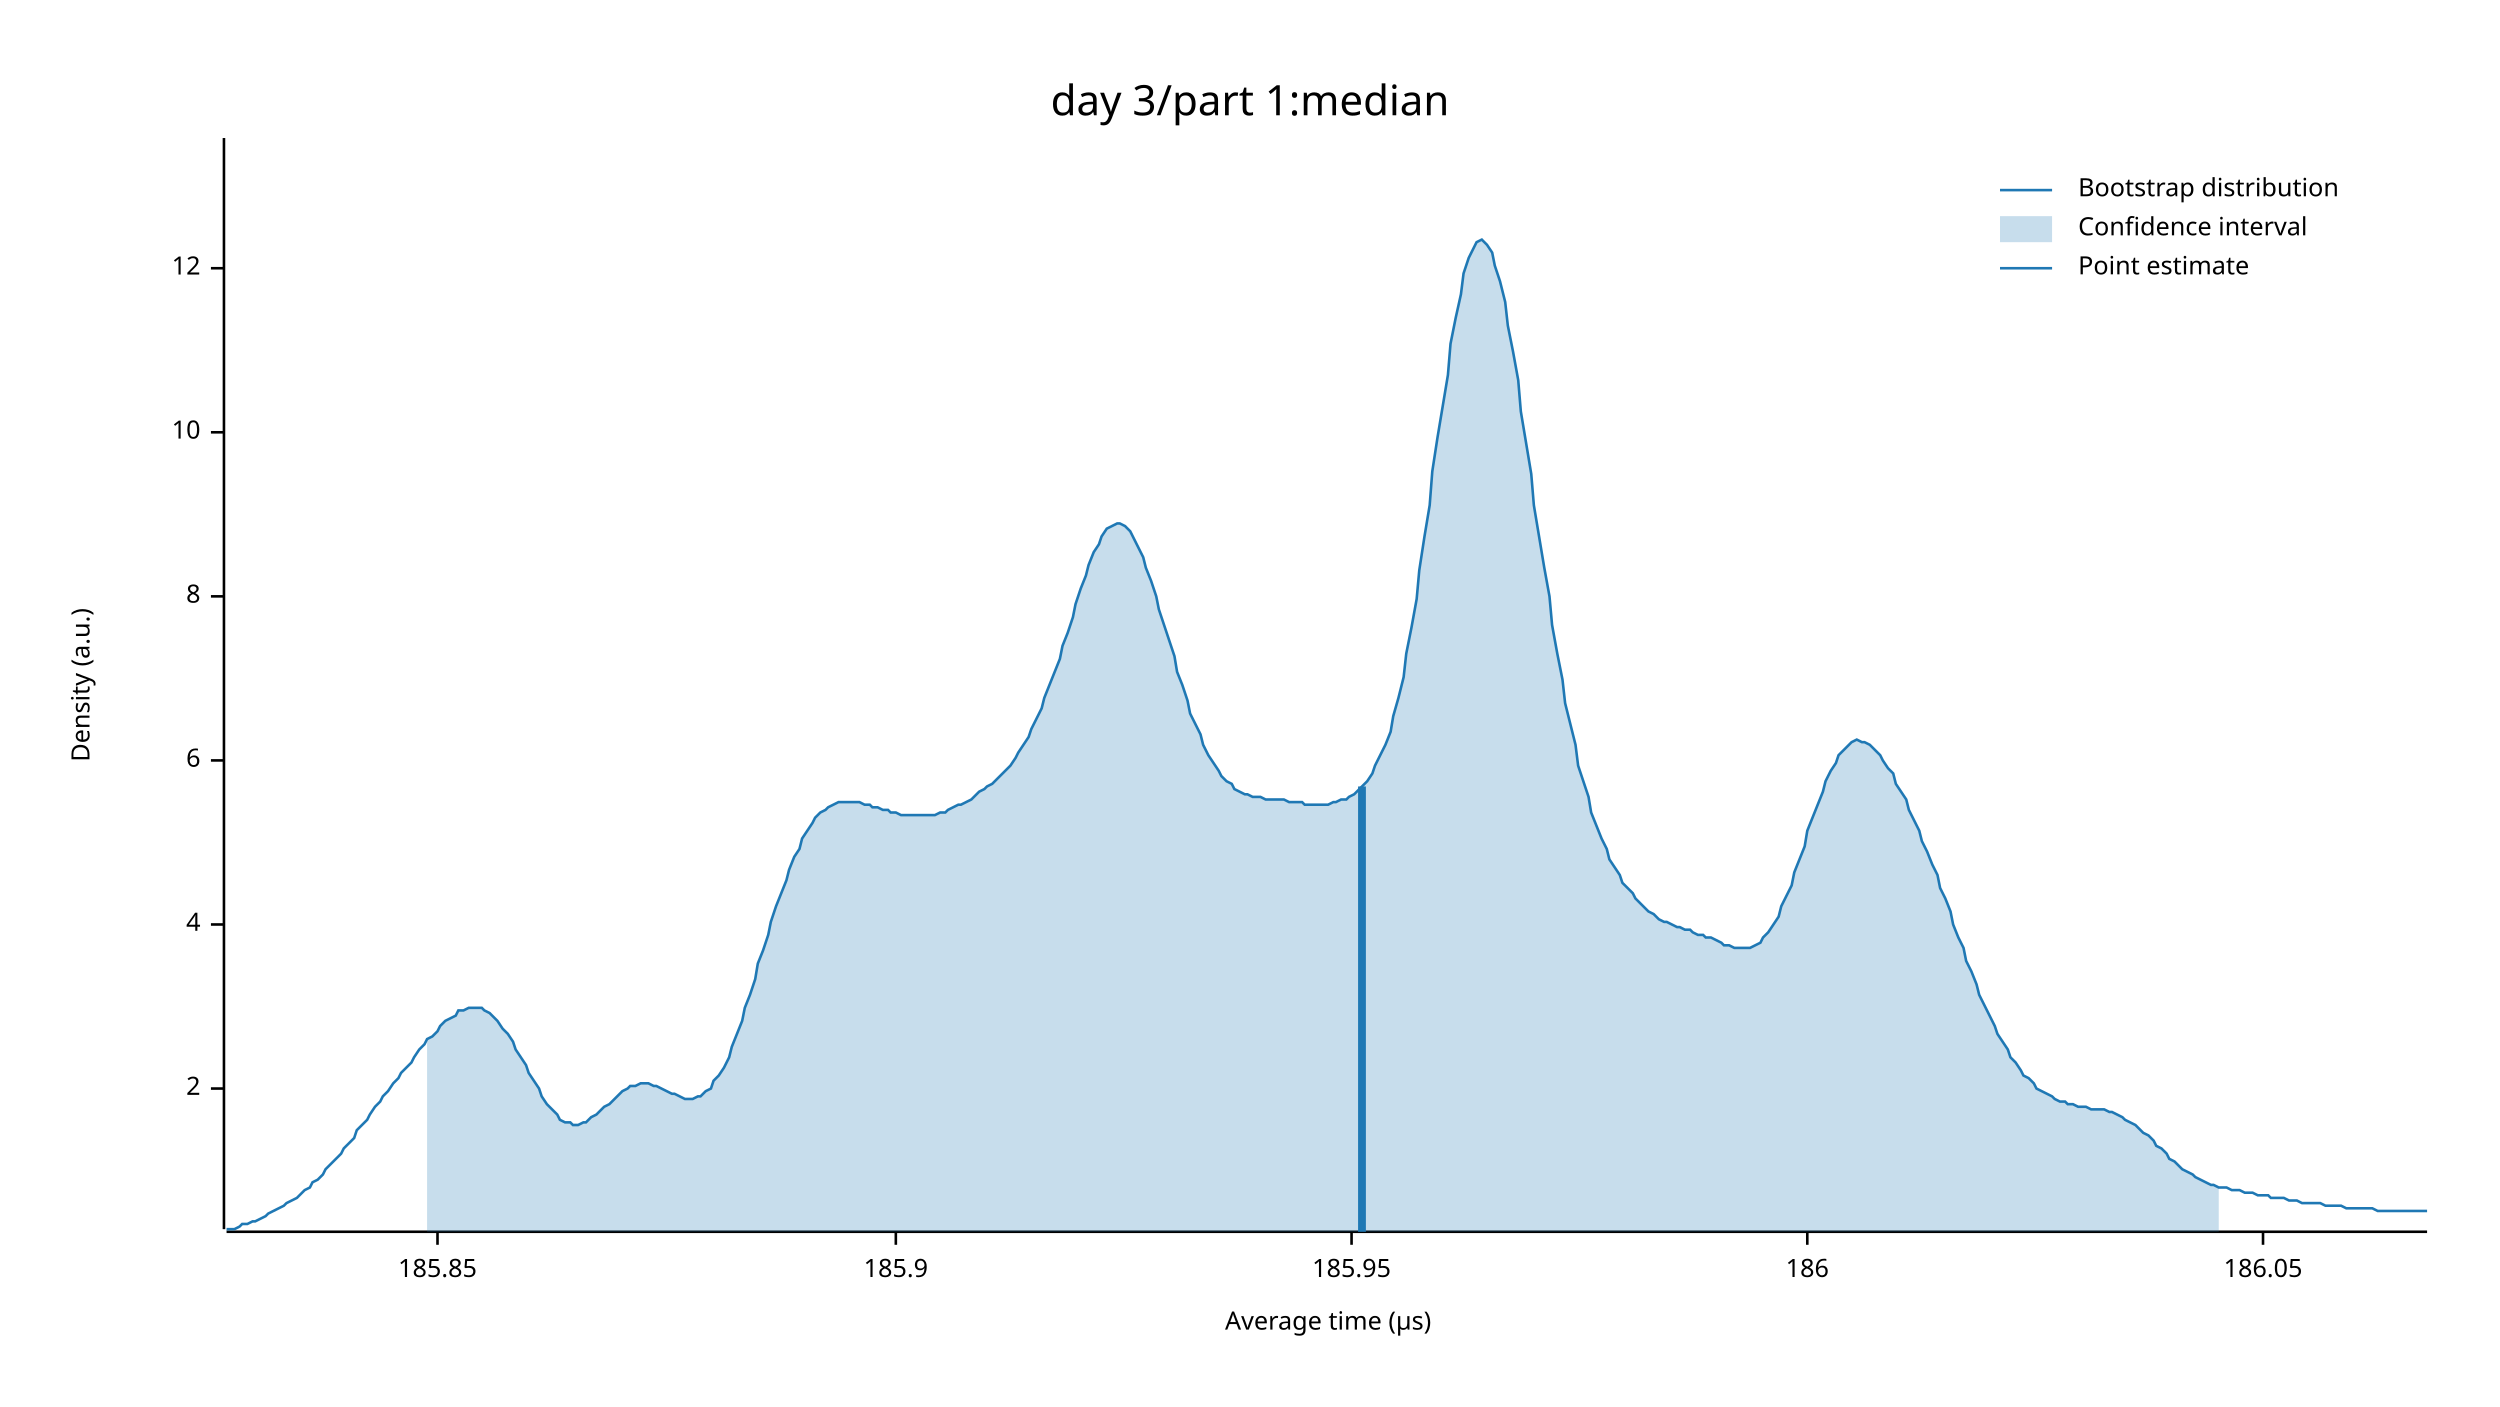
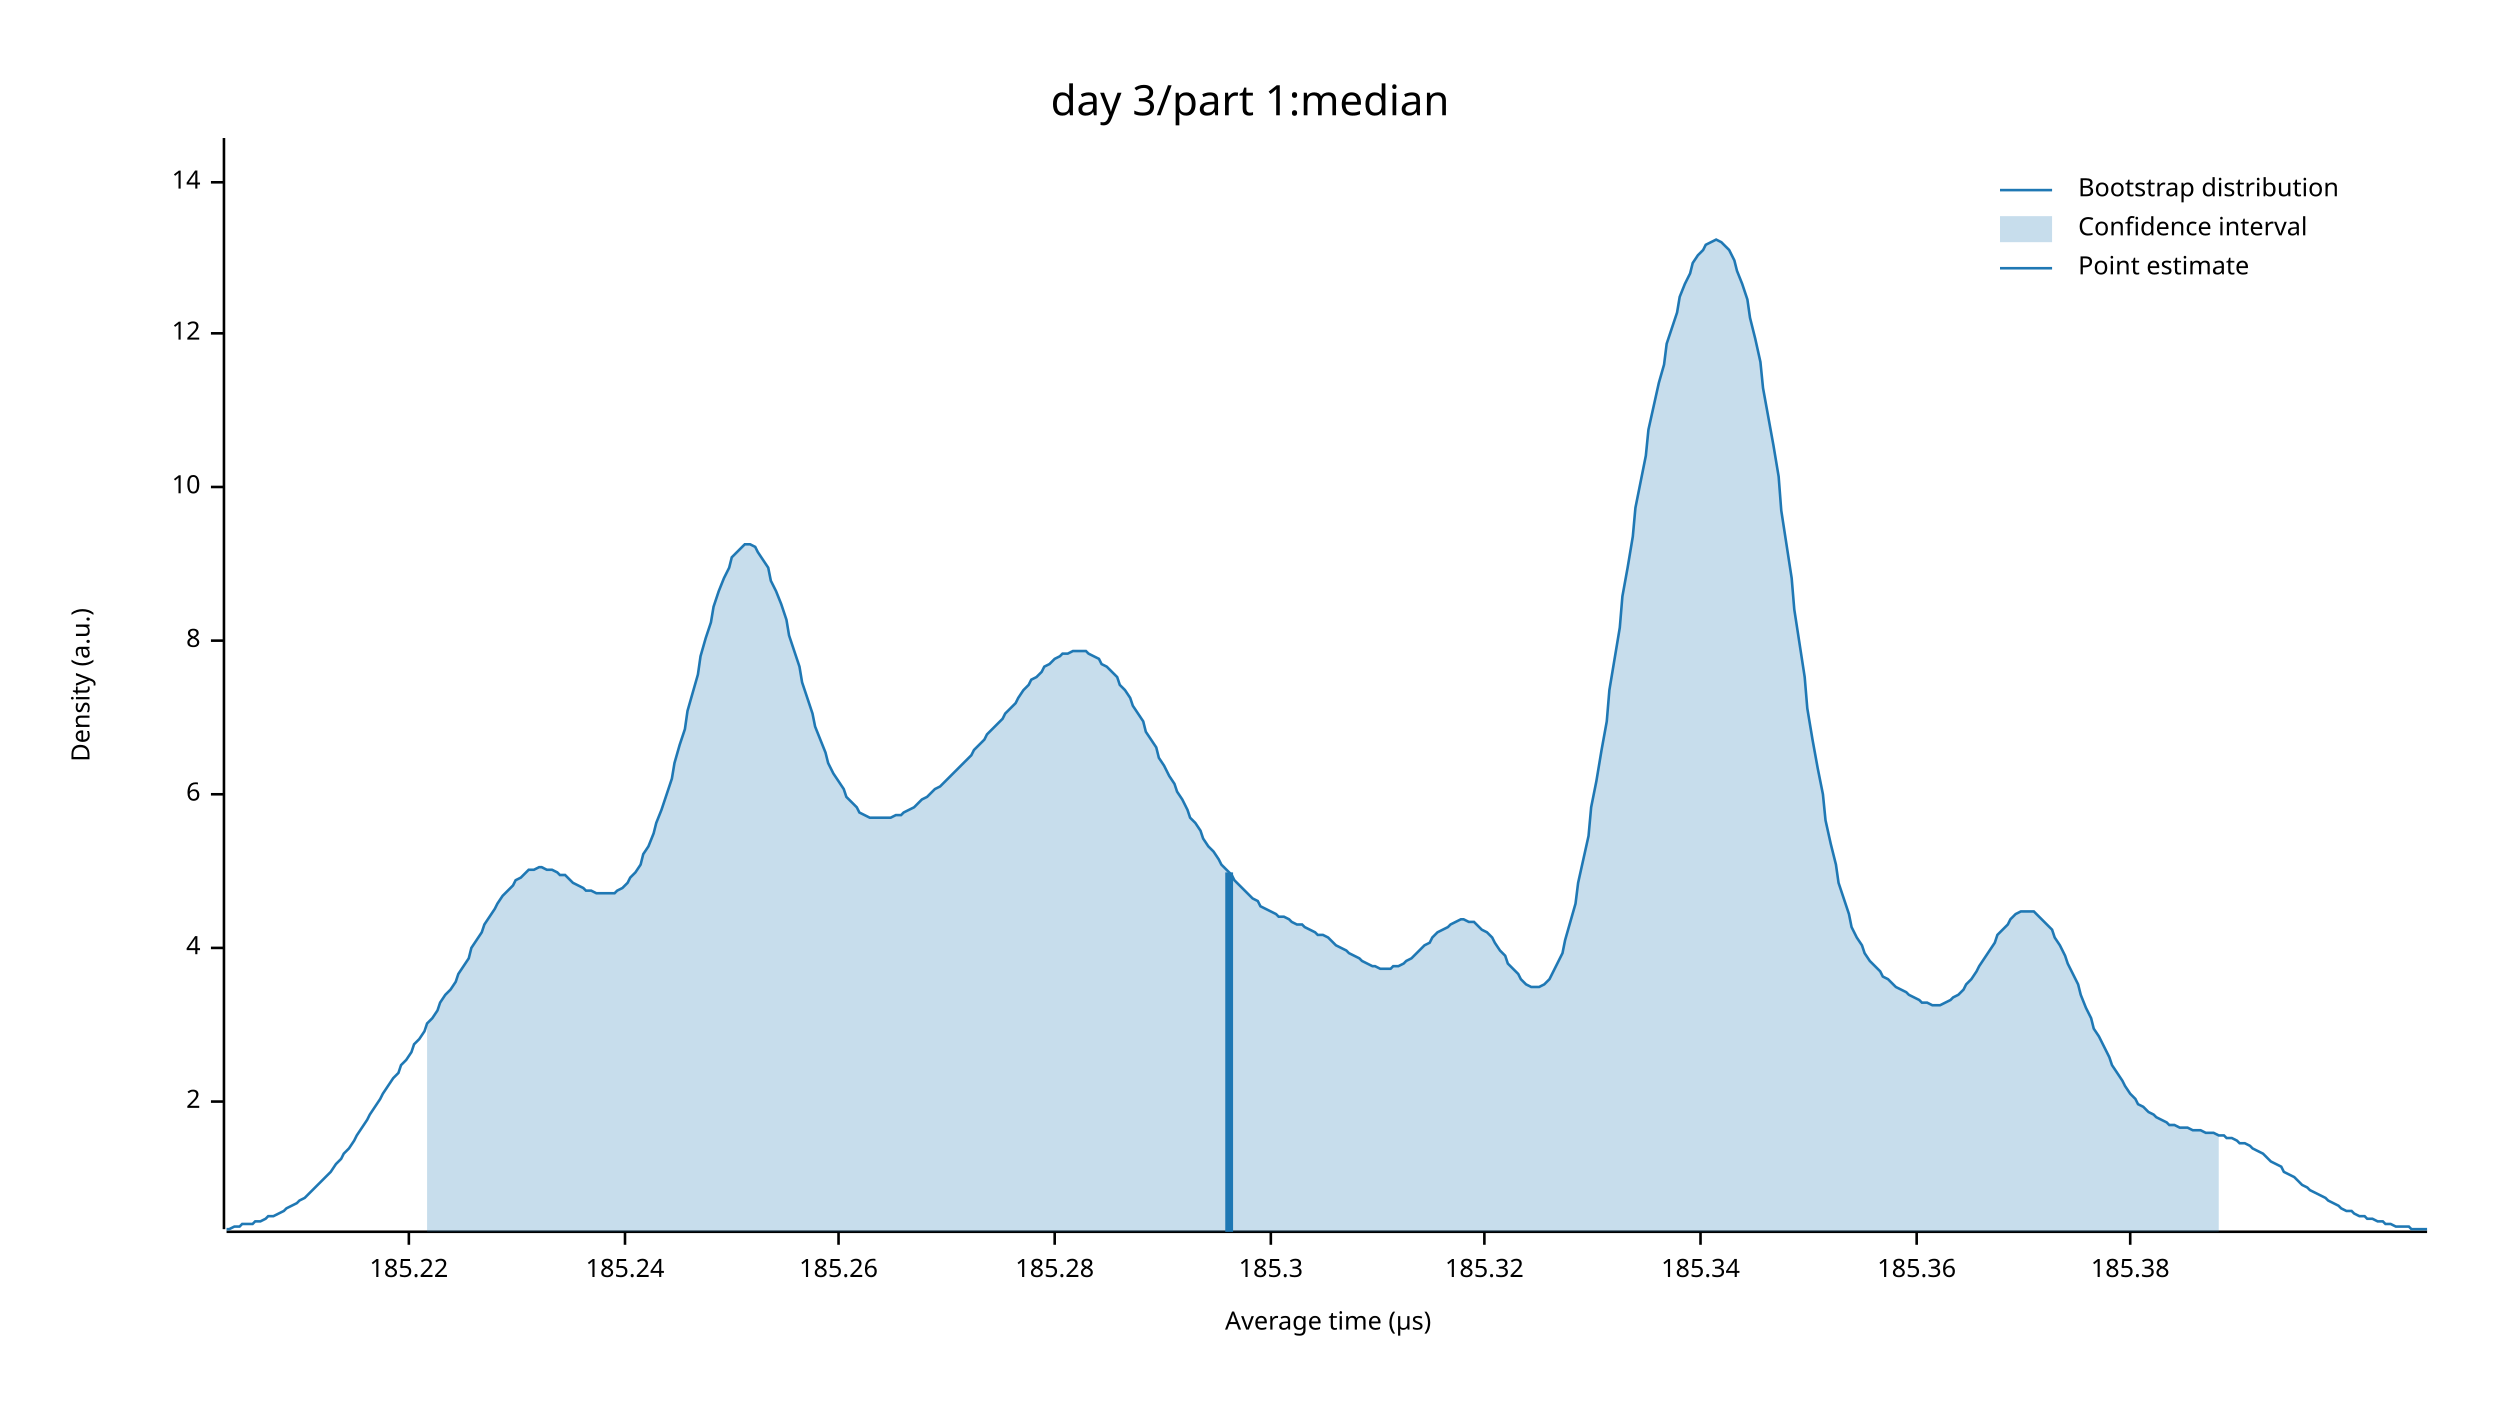
<svg xmlns="http://www.w3.org/2000/svg" width="960" height="540" viewBox="0 0 960 540">
  <text x="480" y="32" dy="0.76em" text-anchor="middle" font-family="sans-serif" font-size="16.129" opacity="1" fill="#000000">
day 3/part 1:median
</text>
  <text x="27" y="263" dy="0.76em" text-anchor="middle" font-family="sans-serif" font-size="9.677" opacity="1" fill="#000000" transform="rotate(270, 27, 263)">
Density (a.u.)
</text>
  <text x="510" y="513" dy="-0.5ex" text-anchor="middle" font-family="sans-serif" font-size="9.677" opacity="1" fill="#000000">
Average time (µs)
</text>
  <polyline fill="none" opacity="1" stroke="#000000" stroke-width="1" points="86,53 86,472 " />
-   <text x="77" y="418" dy="0.5ex" text-anchor="end" font-family="sans-serif" font-size="9.677" opacity="1" fill="#000000">
+   <text x="77" y="423" dy="0.5ex" text-anchor="end" font-family="sans-serif" font-size="9.677" opacity="1" fill="#000000">
2
</text>
-   <polyline fill="none" opacity="1" stroke="#000000" stroke-width="1" points="81,418 86,418 " />
-   <text x="77" y="355" dy="0.5ex" text-anchor="end" font-family="sans-serif" font-size="9.677" opacity="1" fill="#000000">
+   <polyline fill="none" opacity="1" stroke="#000000" stroke-width="1" points="81,423 86,423 " />
+   <text x="77" y="364" dy="0.5ex" text-anchor="end" font-family="sans-serif" font-size="9.677" opacity="1" fill="#000000">
4
</text>
-   <polyline fill="none" opacity="1" stroke="#000000" stroke-width="1" points="81,355 86,355 " />
-   <text x="77" y="292" dy="0.5ex" text-anchor="end" font-family="sans-serif" font-size="9.677" opacity="1" fill="#000000">
+   <polyline fill="none" opacity="1" stroke="#000000" stroke-width="1" points="81,364 86,364 " />
+   <text x="77" y="305" dy="0.5ex" text-anchor="end" font-family="sans-serif" font-size="9.677" opacity="1" fill="#000000">
6
</text>
-   <polyline fill="none" opacity="1" stroke="#000000" stroke-width="1" points="81,292 86,292 " />
-   <text x="77" y="229" dy="0.5ex" text-anchor="end" font-family="sans-serif" font-size="9.677" opacity="1" fill="#000000">
+   <polyline fill="none" opacity="1" stroke="#000000" stroke-width="1" points="81,305 86,305 " />
+   <text x="77" y="246" dy="0.5ex" text-anchor="end" font-family="sans-serif" font-size="9.677" opacity="1" fill="#000000">
8
</text>
-   <polyline fill="none" opacity="1" stroke="#000000" stroke-width="1" points="81,229 86,229 " />
-   <text x="77" y="166" dy="0.5ex" text-anchor="end" font-family="sans-serif" font-size="9.677" opacity="1" fill="#000000">
+   <polyline fill="none" opacity="1" stroke="#000000" stroke-width="1" points="81,246 86,246 " />
+   <text x="77" y="187" dy="0.5ex" text-anchor="end" font-family="sans-serif" font-size="9.677" opacity="1" fill="#000000">
10
</text>
-   <polyline fill="none" opacity="1" stroke="#000000" stroke-width="1" points="81,166 86,166 " />
-   <text x="77" y="103" dy="0.5ex" text-anchor="end" font-family="sans-serif" font-size="9.677" opacity="1" fill="#000000">
+   <polyline fill="none" opacity="1" stroke="#000000" stroke-width="1" points="81,187 86,187 " />
+   <text x="77" y="128" dy="0.5ex" text-anchor="end" font-family="sans-serif" font-size="9.677" opacity="1" fill="#000000">
12
</text>
-   <polyline fill="none" opacity="1" stroke="#000000" stroke-width="1" points="81,103 86,103 " />
+   <polyline fill="none" opacity="1" stroke="#000000" stroke-width="1" points="81,128 86,128 " />
+   <text x="77" y="70" dy="0.5ex" text-anchor="end" font-family="sans-serif" font-size="9.677" opacity="1" fill="#000000">
+ 14
+ </text>
+   <polyline fill="none" opacity="1" stroke="#000000" stroke-width="1" points="81,70 86,70 " />
  <polyline fill="none" opacity="1" stroke="#000000" stroke-width="1" points="87,473 932,473 " />
-   <text x="168" y="483" dy="0.76em" text-anchor="middle" font-family="sans-serif" font-size="9.677" opacity="1" fill="#000000">
- 185.85
+   <text x="157" y="483" dy="0.76em" text-anchor="middle" font-family="sans-serif" font-size="9.677" opacity="1" fill="#000000">
+ 185.22
</text>
-   <polyline fill="none" opacity="1" stroke="#000000" stroke-width="1" points="168,473 168,478 " />
-   <text x="344" y="483" dy="0.76em" text-anchor="middle" font-family="sans-serif" font-size="9.677" opacity="1" fill="#000000">
- 185.9
+   <polyline fill="none" opacity="1" stroke="#000000" stroke-width="1" points="157,473 157,478 " />
+   <text x="240" y="483" dy="0.76em" text-anchor="middle" font-family="sans-serif" font-size="9.677" opacity="1" fill="#000000">
+ 185.24
</text>
-   <polyline fill="none" opacity="1" stroke="#000000" stroke-width="1" points="344,473 344,478 " />
-   <text x="519" y="483" dy="0.76em" text-anchor="middle" font-family="sans-serif" font-size="9.677" opacity="1" fill="#000000">
- 185.95
+   <polyline fill="none" opacity="1" stroke="#000000" stroke-width="1" points="240,473 240,478 " />
+   <text x="322" y="483" dy="0.76em" text-anchor="middle" font-family="sans-serif" font-size="9.677" opacity="1" fill="#000000">
+ 185.26
</text>
-   <polyline fill="none" opacity="1" stroke="#000000" stroke-width="1" points="519,473 519,478 " />
-   <text x="694" y="483" dy="0.76em" text-anchor="middle" font-family="sans-serif" font-size="9.677" opacity="1" fill="#000000">
- 186
+   <polyline fill="none" opacity="1" stroke="#000000" stroke-width="1" points="322,473 322,478 " />
+   <text x="405" y="483" dy="0.76em" text-anchor="middle" font-family="sans-serif" font-size="9.677" opacity="1" fill="#000000">
+ 185.28
</text>
-   <polyline fill="none" opacity="1" stroke="#000000" stroke-width="1" points="694,473 694,478 " />
-   <text x="869" y="483" dy="0.76em" text-anchor="middle" font-family="sans-serif" font-size="9.677" opacity="1" fill="#000000">
- 186.05
+   <polyline fill="none" opacity="1" stroke="#000000" stroke-width="1" points="405,473 405,478 " />
+   <text x="488" y="483" dy="0.76em" text-anchor="middle" font-family="sans-serif" font-size="9.677" opacity="1" fill="#000000">
+ 185.3
</text>
-   <polyline fill="none" opacity="1" stroke="#000000" stroke-width="1" points="869,473 869,478 " />
-   <polyline fill="none" opacity="1" stroke="#1F78B4" stroke-width="1" points="87,472 88,472 90,472 92,471 93,470 95,470 97,469 98,469 100,468 102,467 103,466 105,465 107,464 109,463 110,462 112,461 114,460 115,459 117,457 119,456 120,454 122,453 124,451 125,449 127,447 129,445 131,443 132,441 134,439 136,437 137,434 139,432 141,430 142,428 144,425 146,423 147,421 149,419 151,416 153,414 154,412 156,410 158,408 159,406 161,403 163,401 164,399 166,398 168,396 169,394 171,392 173,391 175,390 176,388 178,388 180,387 181,387 183,387 185,387 186,388 188,389 190,391 191,392 193,395 195,397 197,400 198,403 200,406 202,409 203,412 205,415 207,418 208,421 210,424 212,426 214,428 215,430 217,431 219,431 220,432 222,432 224,431 225,431 227,429 229,428 230,427 232,425 234,424 236,422 237,421 239,419 241,418 242,417 244,417 246,416 247,416 249,416 251,417 252,417 254,418 256,419 258,420 259,420 261,421 263,422 264,422 266,422 268,421 269,421 271,419 273,418 274,415 276,413 278,410 280,406 281,402 283,397 285,392 286,387 288,382 290,376 291,370 293,365 295,359 296,354 298,348 300,343 302,338 303,334 305,329 307,326 308,322 310,319 312,316 313,314 315,312 317,311 318,310 320,309 322,308 324,308 325,308 327,308 329,308 330,308 332,309 334,309 335,310 337,310 339,311 341,311 342,312 344,312 346,313 347,313 349,313 351,313 352,313 354,313 356,313 357,313 359,313 361,312 363,312 364,311 366,310 368,309 369,309 371,308 373,307 374,306 376,304 378,303 379,302 381,301 383,299 385,297 386,296 388,294 390,291 391,289 393,286 395,283 396,280 398,276 400,272 401,268 403,263 405,258 407,253 408,248 410,243 412,237 413,232 415,226 417,221 418,217 420,212 422,209 423,206 425,203 427,202 429,201 430,201 432,202 434,204 435,206 437,210 439,214 440,218 442,223 444,229 445,234 447,240 449,246 451,252 452,258 454,263 456,269 457,274 459,278 461,282 462,286 464,290 466,293 468,296 469,298 471,300 473,301 474,303 476,304 478,305 479,305 481,306 483,306 484,306 486,307 488,307 490,307 491,307 493,307 495,308 496,308 498,308 500,308 501,309 503,309 505,309 506,309 508,309 510,309 512,308 513,308 515,307 517,307 518,306 520,305 522,303 523,302 525,300 527,297 528,294 530,290 532,286 534,281 535,275 537,268 539,260 540,251 542,241 544,230 545,219 547,206 549,194 550,181 552,168 554,156 556,144 557,132 559,122 561,113 562,105 564,99 566,95 567,93 569,92 571,94 573,97 574,102 576,108 578,116 579,125 581,135 583,146 584,158 586,170 588,182 589,194 591,206 593,218 595,229 596,240 598,251 600,261 601,270 603,278 605,286 606,294 608,300 610,306 611,312 613,317 615,322 617,326 618,330 620,333 622,336 623,339 625,341 627,343 628,345 630,347 632,349 633,350 635,351 637,353 639,354 640,354 642,355 644,356 645,356 647,357 649,357 650,358 652,359 654,359 655,360 657,360 659,361 661,362 662,363 664,363 666,364 667,364 669,364 671,364 672,364 674,363 676,362 677,360 679,358 681,355 683,352 684,348 686,344 688,340 689,335 691,330 693,325 694,319 696,314 698,309 700,304 701,300 703,296 705,293 706,290 708,288 710,286 711,285 713,284 715,285 716,285 718,286 720,288 722,290 723,292 725,295 727,297 728,301 730,304 732,307 733,311 735,315 737,319 738,323 740,327 742,332 744,336 745,341 747,345 749,350 750,355 752,360 754,364 755,369 757,373 759,378 760,382 762,386 764,390 766,394 767,397 769,400 771,403 772,406 774,408 776,411 777,413 779,414 781,416 782,418 784,419 786,420 788,421 789,422 791,423 793,423 794,424 796,424 798,425 799,425 801,425 803,426 804,426 806,426 808,426 810,427 811,427 813,428 815,429 816,430 818,431 820,432 821,433 823,435 825,436 827,438 828,440 830,441 832,443 833,445 835,446 837,448 838,449 840,450 842,451 843,452 845,453 847,454 849,455 850,455 852,456 854,456 855,456 857,457 859,457 860,457 862,458 864,458 865,458 867,459 869,459 871,459 872,460 874,460 876,460 877,460 879,461 881,461 882,461 884,462 886,462 887,462 889,462 891,462 893,463 894,463 896,463 898,463 899,463 901,464 903,464 904,464 906,464 908,464 909,464 911,464 913,465 915,465 916,465 918,465 920,465 921,465 923,465 925,465 926,465 928,465 930,465 932,465 " />
-   <polygon opacity="0.25" fill="#1F78B4" points="164,399 166,398 168,396 169,394 171,392 173,391 175,390 176,388 178,388 180,387 181,387 183,387 185,387 186,388 188,389 190,391 191,392 193,395 195,397 197,400 198,403 200,406 202,409 203,412 205,415 207,418 208,421 210,424 212,426 214,428 215,430 217,431 219,431 220,432 222,432 224,431 225,431 227,429 229,428 230,427 232,425 234,424 236,422 237,421 239,419 241,418 242,417 244,417 246,416 247,416 249,416 251,417 252,417 254,418 256,419 258,420 259,420 261,421 263,422 264,422 266,422 268,421 269,421 271,419 273,418 274,415 276,413 278,410 280,406 281,402 283,397 285,392 286,387 288,382 290,376 291,370 293,365 295,359 296,354 298,348 300,343 302,338 303,334 305,329 307,326 308,322 310,319 312,316 313,314 315,312 317,311 318,310 320,309 322,308 324,308 325,308 327,308 329,308 330,308 332,309 334,309 335,310 337,310 339,311 341,311 342,312 344,312 346,313 347,313 349,313 351,313 352,313 354,313 356,313 357,313 359,313 361,312 363,312 364,311 366,310 368,309 369,309 371,308 373,307 374,306 376,304 378,303 379,302 381,301 383,299 385,297 386,296 388,294 390,291 391,289 393,286 395,283 396,280 398,276 400,272 401,268 403,263 405,258 407,253 408,248 410,243 412,237 413,232 415,226 417,221 418,217 420,212 422,209 423,206 425,203 427,202 429,201 430,201 432,202 434,204 435,206 437,210 439,214 440,218 442,223 444,229 445,234 447,240 449,246 451,252 452,258 454,263 456,269 457,274 459,278 461,282 462,286 464,290 466,293 468,296 469,298 471,300 473,301 474,303 476,304 478,305 479,305 481,306 483,306 484,306 486,307 488,307 490,307 491,307 493,307 495,308 496,308 498,308 500,308 501,309 503,309 505,309 506,309 508,309 510,309 512,308 513,308 515,307 517,307 518,306 520,305 522,303 523,302 525,300 527,297 528,294 530,290 532,286 534,281 535,275 537,268 539,260 540,251 542,241 544,230 545,219 547,206 549,194 550,181 552,168 554,156 556,144 557,132 559,122 561,113 562,105 564,99 566,95 567,93 569,92 571,94 573,97 574,102 576,108 578,116 579,125 581,135 583,146 584,158 586,170 588,182 589,194 591,206 593,218 595,229 596,240 598,251 600,261 601,270 603,278 605,286 606,294 608,300 610,306 611,312 613,317 615,322 617,326 618,330 620,333 622,336 623,339 625,341 627,343 628,345 630,347 632,349 633,350 635,351 637,353 639,354 640,354 642,355 644,356 645,356 647,357 649,357 650,358 652,359 654,359 655,360 657,360 659,361 661,362 662,363 664,363 666,364 667,364 669,364 671,364 672,364 674,363 676,362 677,360 679,358 681,355 683,352 684,348 686,344 688,340 689,335 691,330 693,325 694,319 696,314 698,309 700,304 701,300 703,296 705,293 706,290 708,288 710,286 711,285 713,284 715,285 716,285 718,286 720,288 722,290 723,292 725,295 727,297 728,301 730,304 732,307 733,311 735,315 737,319 738,323 740,327 742,332 744,336 745,341 747,345 749,350 750,355 752,360 754,364 755,369 757,373 759,378 760,382 762,386 764,390 766,394 767,397 769,400 771,403 772,406 774,408 776,411 777,413 779,414 781,416 782,418 784,419 786,420 788,421 789,422 791,423 793,423 794,424 796,424 798,425 799,425 801,425 803,426 804,426 806,426 808,426 810,427 811,427 813,428 815,429 816,430 818,431 820,432 821,433 823,435 825,436 827,438 828,440 830,441 832,443 833,445 835,446 837,448 838,449 840,450 842,451 843,452 845,453 847,454 849,455 850,455 852,456 852,473 164,473 " />
-   <polyline fill="none" opacity="1" stroke="#1F78B4" stroke-width="3" points="523,473 523,302 " />
+   <polyline fill="none" opacity="1" stroke="#000000" stroke-width="1" points="488,473 488,478 " />
+   <text x="570" y="483" dy="0.76em" text-anchor="middle" font-family="sans-serif" font-size="9.677" opacity="1" fill="#000000">
+ 185.32
+ </text>
+   <polyline fill="none" opacity="1" stroke="#000000" stroke-width="1" points="570,473 570,478 " />
+   <text x="653" y="483" dy="0.76em" text-anchor="middle" font-family="sans-serif" font-size="9.677" opacity="1" fill="#000000">
+ 185.34
+ </text>
+   <polyline fill="none" opacity="1" stroke="#000000" stroke-width="1" points="653,473 653,478 " />
+   <text x="736" y="483" dy="0.76em" text-anchor="middle" font-family="sans-serif" font-size="9.677" opacity="1" fill="#000000">
+ 185.36
+ </text>
+   <polyline fill="none" opacity="1" stroke="#000000" stroke-width="1" points="736,473 736,478 " />
+   <text x="818" y="483" dy="0.76em" text-anchor="middle" font-family="sans-serif" font-size="9.677" opacity="1" fill="#000000">
+ 185.38
+ </text>
+   <polyline fill="none" opacity="1" stroke="#000000" stroke-width="1" points="818,473 818,478 " />
+   <polyline fill="none" opacity="1" stroke="#1F78B4" stroke-width="1" points="87,472 88,472 90,471 92,471 93,470 95,470 97,470 98,469 100,469 102,468 103,467 105,467 107,466 109,465 110,464 112,463 114,462 115,461 117,460 119,458 120,457 122,455 124,453 125,452 127,450 129,447 131,445 132,443 134,441 136,438 137,436 139,433 141,430 142,428 144,425 146,422 147,420 149,417 151,414 153,412 154,409 156,407 158,404 159,401 161,399 163,396 164,393 166,391 168,388 169,385 171,382 173,380 175,377 176,374 178,371 180,368 181,364 183,361 185,358 186,355 188,352 190,349 191,347 193,344 195,342 197,340 198,338 200,337 202,335 203,334 205,334 207,333 208,333 210,334 212,334 214,335 215,336 217,336 219,338 220,339 222,340 224,341 225,342 227,342 229,343 230,343 232,343 234,343 236,343 237,342 239,341 241,339 242,337 244,335 246,332 247,328 249,325 251,320 252,316 254,311 256,305 258,299 259,293 261,286 263,280 264,273 266,266 268,259 269,252 271,245 273,239 274,233 276,227 278,222 280,218 281,214 283,212 285,210 286,209 288,209 290,210 291,212 293,215 295,218 296,223 298,227 300,232 302,238 303,244 305,250 307,256 308,262 310,268 312,274 313,279 315,284 317,289 318,293 320,297 322,300 324,303 325,306 327,308 329,310 330,312 332,313 334,314 335,314 337,314 339,314 341,314 342,314 344,313 346,313 347,312 349,311 351,310 352,309 354,307 356,306 357,305 359,303 361,302 363,300 364,299 366,297 368,295 369,294 371,292 373,290 374,288 376,286 378,284 379,282 381,280 383,278 385,276 386,274 388,272 390,270 391,268 393,265 395,263 396,261 398,260 400,258 401,256 403,255 405,253 407,252 408,251 410,251 412,250 413,250 415,250 417,250 418,251 420,252 422,253 423,255 425,256 427,258 429,260 430,263 432,265 434,268 435,271 437,274 439,277 440,281 442,284 444,287 445,291 447,294 449,298 451,301 452,304 454,307 456,311 457,314 459,316 461,319 462,322 464,325 466,327 468,330 469,332 471,334 473,336 474,338 476,340 478,342 479,343 481,345 483,346 484,348 486,349 488,350 490,351 491,352 493,352 495,353 496,354 498,355 500,355 501,356 503,357 505,358 506,359 508,359 510,360 512,362 513,363 515,364 517,365 518,366 520,367 522,368 523,369 525,370 527,371 528,371 530,372 532,372 534,372 535,371 537,371 539,370 540,369 542,368 544,366 545,365 547,363 549,362 550,360 552,358 554,357 556,356 557,355 559,354 561,353 562,353 564,354 566,354 567,355 569,357 571,358 573,360 574,362 576,365 578,367 579,370 581,372 583,374 584,376 586,378 588,379 589,379 591,379 593,378 595,376 596,374 598,370 600,366 601,361 603,354 605,347 606,339 608,330 610,321 611,310 613,300 615,288 617,277 618,265 620,253 622,241 623,229 625,218 627,206 628,195 630,185 632,175 633,165 635,156 637,147 639,140 640,132 642,126 644,120 645,114 647,109 649,105 650,101 652,98 654,96 655,94 657,93 659,92 661,93 662,94 664,96 666,100 667,104 669,109 671,115 672,122 674,130 676,139 677,149 679,160 681,171 683,183 684,196 686,209 688,222 689,234 691,247 693,260 694,272 696,284 698,295 700,305 701,315 703,324 705,332 706,339 708,345 710,351 711,356 713,360 715,363 716,366 718,369 720,371 722,373 723,375 725,376 727,378 728,379 730,380 732,381 733,382 735,383 737,384 738,385 740,385 742,386 744,386 745,386 747,385 749,384 750,383 752,382 754,380 755,378 757,376 759,373 760,371 762,368 764,365 766,362 767,359 769,357 771,355 772,353 774,351 776,350 777,350 779,350 781,350 782,351 784,353 786,355 788,357 789,360 791,363 793,367 794,370 796,374 798,378 799,382 801,387 803,391 804,395 806,398 808,402 810,406 811,409 813,412 815,415 816,417 818,420 820,422 821,424 823,425 825,427 827,428 828,429 830,430 832,431 833,432 835,432 837,433 838,433 840,433 842,434 843,434 845,434 847,435 849,435 850,435 852,436 854,436 855,437 857,437 859,438 860,439 862,439 864,440 865,441 867,442 869,443 871,445 872,446 874,447 876,448 877,450 879,451 881,452 882,453 884,455 886,456 887,457 889,458 891,459 893,460 894,461 896,462 898,463 899,464 901,465 903,465 904,466 906,467 908,467 909,468 911,468 913,469 915,469 916,470 918,470 920,471 921,471 923,471 925,471 926,472 928,472 930,472 932,472 " />
+   <polygon opacity="0.25" fill="#1F78B4" points="164,393 166,391 168,388 169,385 171,382 173,380 175,377 176,374 178,371 180,368 181,364 183,361 185,358 186,355 188,352 190,349 191,347 193,344 195,342 197,340 198,338 200,337 202,335 203,334 205,334 207,333 208,333 210,334 212,334 214,335 215,336 217,336 219,338 220,339 222,340 224,341 225,342 227,342 229,343 230,343 232,343 234,343 236,343 237,342 239,341 241,339 242,337 244,335 246,332 247,328 249,325 251,320 252,316 254,311 256,305 258,299 259,293 261,286 263,280 264,273 266,266 268,259 269,252 271,245 273,239 274,233 276,227 278,222 280,218 281,214 283,212 285,210 286,209 288,209 290,210 291,212 293,215 295,218 296,223 298,227 300,232 302,238 303,244 305,250 307,256 308,262 310,268 312,274 313,279 315,284 317,289 318,293 320,297 322,300 324,303 325,306 327,308 329,310 330,312 332,313 334,314 335,314 337,314 339,314 341,314 342,314 344,313 346,313 347,312 349,311 351,310 352,309 354,307 356,306 357,305 359,303 361,302 363,300 364,299 366,297 368,295 369,294 371,292 373,290 374,288 376,286 378,284 379,282 381,280 383,278 385,276 386,274 388,272 390,270 391,268 393,265 395,263 396,261 398,260 400,258 401,256 403,255 405,253 407,252 408,251 410,251 412,250 413,250 415,250 417,250 418,251 420,252 422,253 423,255 425,256 427,258 429,260 430,263 432,265 434,268 435,271 437,274 439,277 440,281 442,284 444,287 445,291 447,294 449,298 451,301 452,304 454,307 456,311 457,314 459,316 461,319 462,322 464,325 466,327 468,330 469,332 471,334 473,336 474,338 476,340 478,342 479,343 481,345 483,346 484,348 486,349 488,350 490,351 491,352 493,352 495,353 496,354 498,355 500,355 501,356 503,357 505,358 506,359 508,359 510,360 512,362 513,363 515,364 517,365 518,366 520,367 522,368 523,369 525,370 527,371 528,371 530,372 532,372 534,372 535,371 537,371 539,370 540,369 542,368 544,366 545,365 547,363 549,362 550,360 552,358 554,357 556,356 557,355 559,354 561,353 562,353 564,354 566,354 567,355 569,357 571,358 573,360 574,362 576,365 578,367 579,370 581,372 583,374 584,376 586,378 588,379 589,379 591,379 593,378 595,376 596,374 598,370 600,366 601,361 603,354 605,347 606,339 608,330 610,321 611,310 613,300 615,288 617,277 618,265 620,253 622,241 623,229 625,218 627,206 628,195 630,185 632,175 633,165 635,156 637,147 639,140 640,132 642,126 644,120 645,114 647,109 649,105 650,101 652,98 654,96 655,94 657,93 659,92 661,93 662,94 664,96 666,100 667,104 669,109 671,115 672,122 674,130 676,139 677,149 679,160 681,171 683,183 684,196 686,209 688,222 689,234 691,247 693,260 694,272 696,284 698,295 700,305 701,315 703,324 705,332 706,339 708,345 710,351 711,356 713,360 715,363 716,366 718,369 720,371 722,373 723,375 725,376 727,378 728,379 730,380 732,381 733,382 735,383 737,384 738,385 740,385 742,386 744,386 745,386 747,385 749,384 750,383 752,382 754,380 755,378 757,376 759,373 760,371 762,368 764,365 766,362 767,359 769,357 771,355 772,353 774,351 776,350 777,350 779,350 781,350 782,351 784,353 786,355 788,357 789,360 791,363 793,367 794,370 796,374 798,378 799,382 801,387 803,391 804,395 806,398 808,402 810,406 811,409 813,412 815,415 816,417 818,420 820,422 821,424 823,425 825,427 827,428 828,429 830,430 832,431 833,432 835,432 837,433 838,433 840,433 842,434 843,434 845,434 847,435 849,435 850,435 852,436 852,473 164,473 " />
+   <polyline fill="none" opacity="1" stroke="#1F78B4" stroke-width="3" points="472,473 472,335 " />
  <text x="798" y="68" dy="0.76em" text-anchor="start" font-family="sans-serif" font-size="9.677" opacity="1" fill="#000000">
Bootstrap distribution
</text>
  <text x="798" y="83" dy="0.76em" text-anchor="start" font-family="sans-serif" font-size="9.677" opacity="1" fill="#000000">
Confidence interval
</text>
  <text x="798" y="98" dy="0.76em" text-anchor="start" font-family="sans-serif" font-size="9.677" opacity="1" fill="#000000">
Point estimate
</text>
  <polyline fill="none" opacity="1" stroke="#1F78B4" stroke-width="1" points="768,73 788,73 " />
  <rect x="768" y="83" width="20" height="10" opacity="0.25" fill="#1F78B4" stroke="none" />
  <polyline fill="none" opacity="1" stroke="#1F78B4" stroke-width="1" points="768,103 788,103 " />
</svg>
